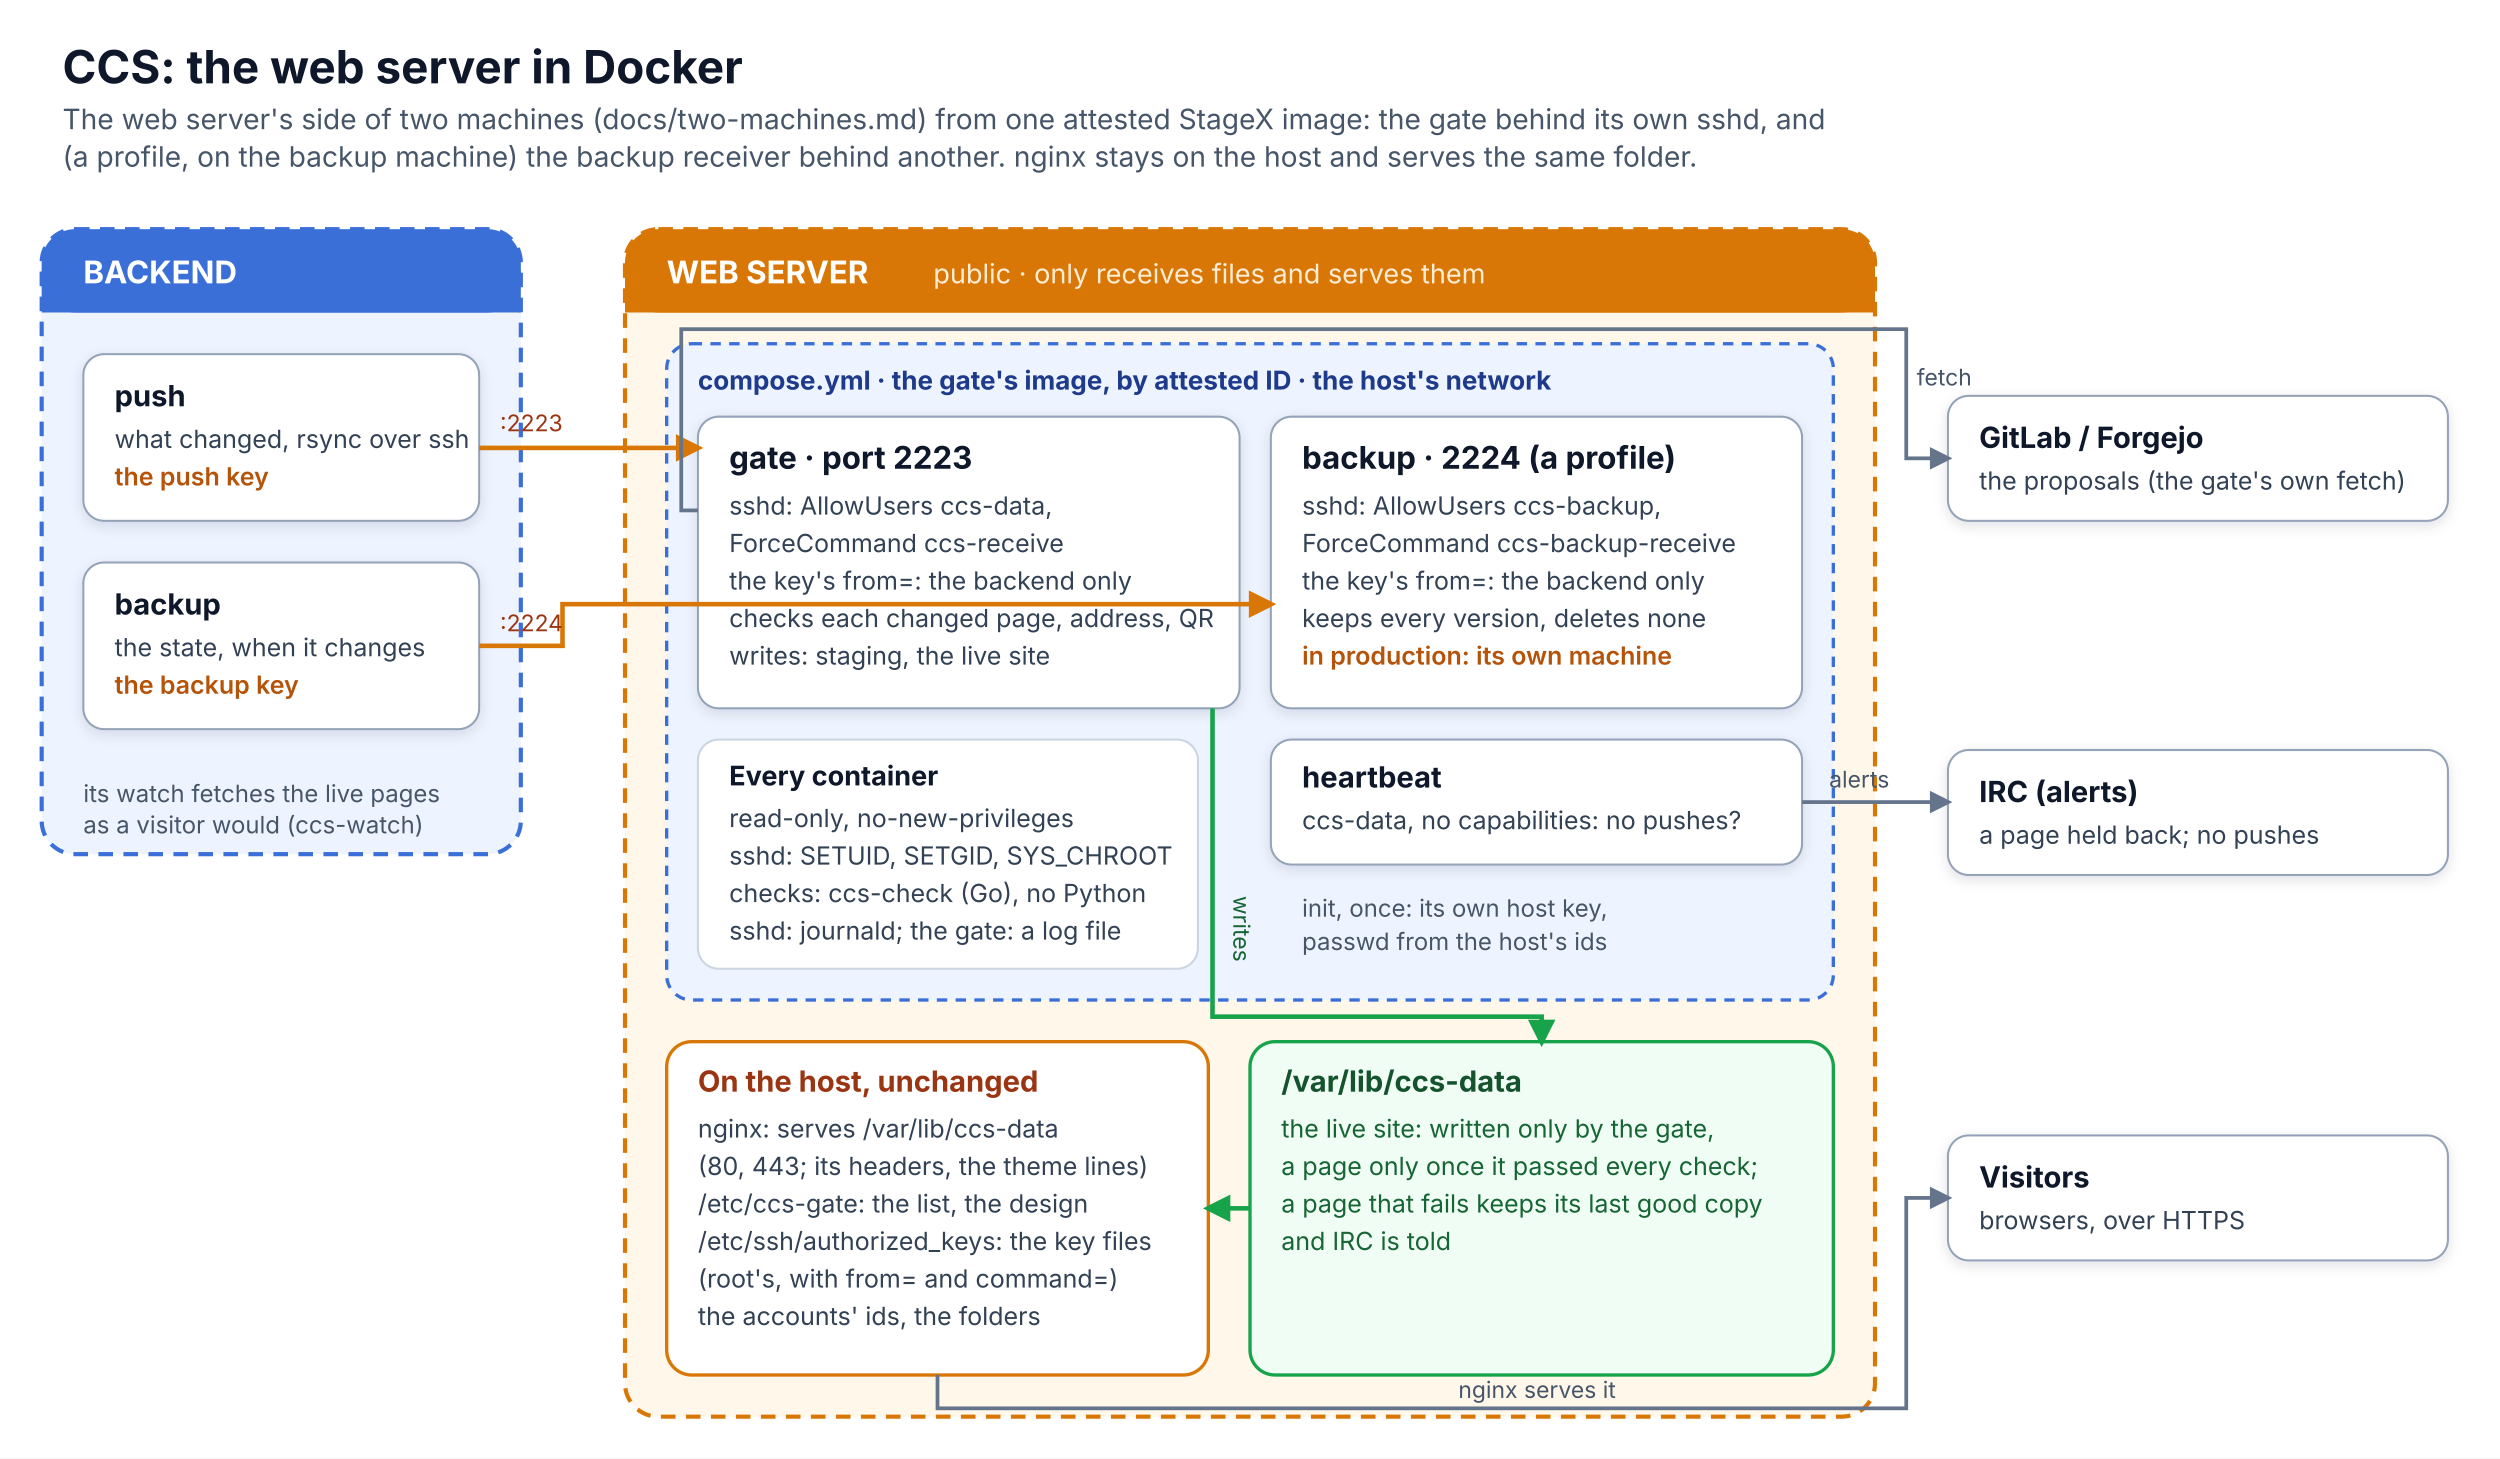
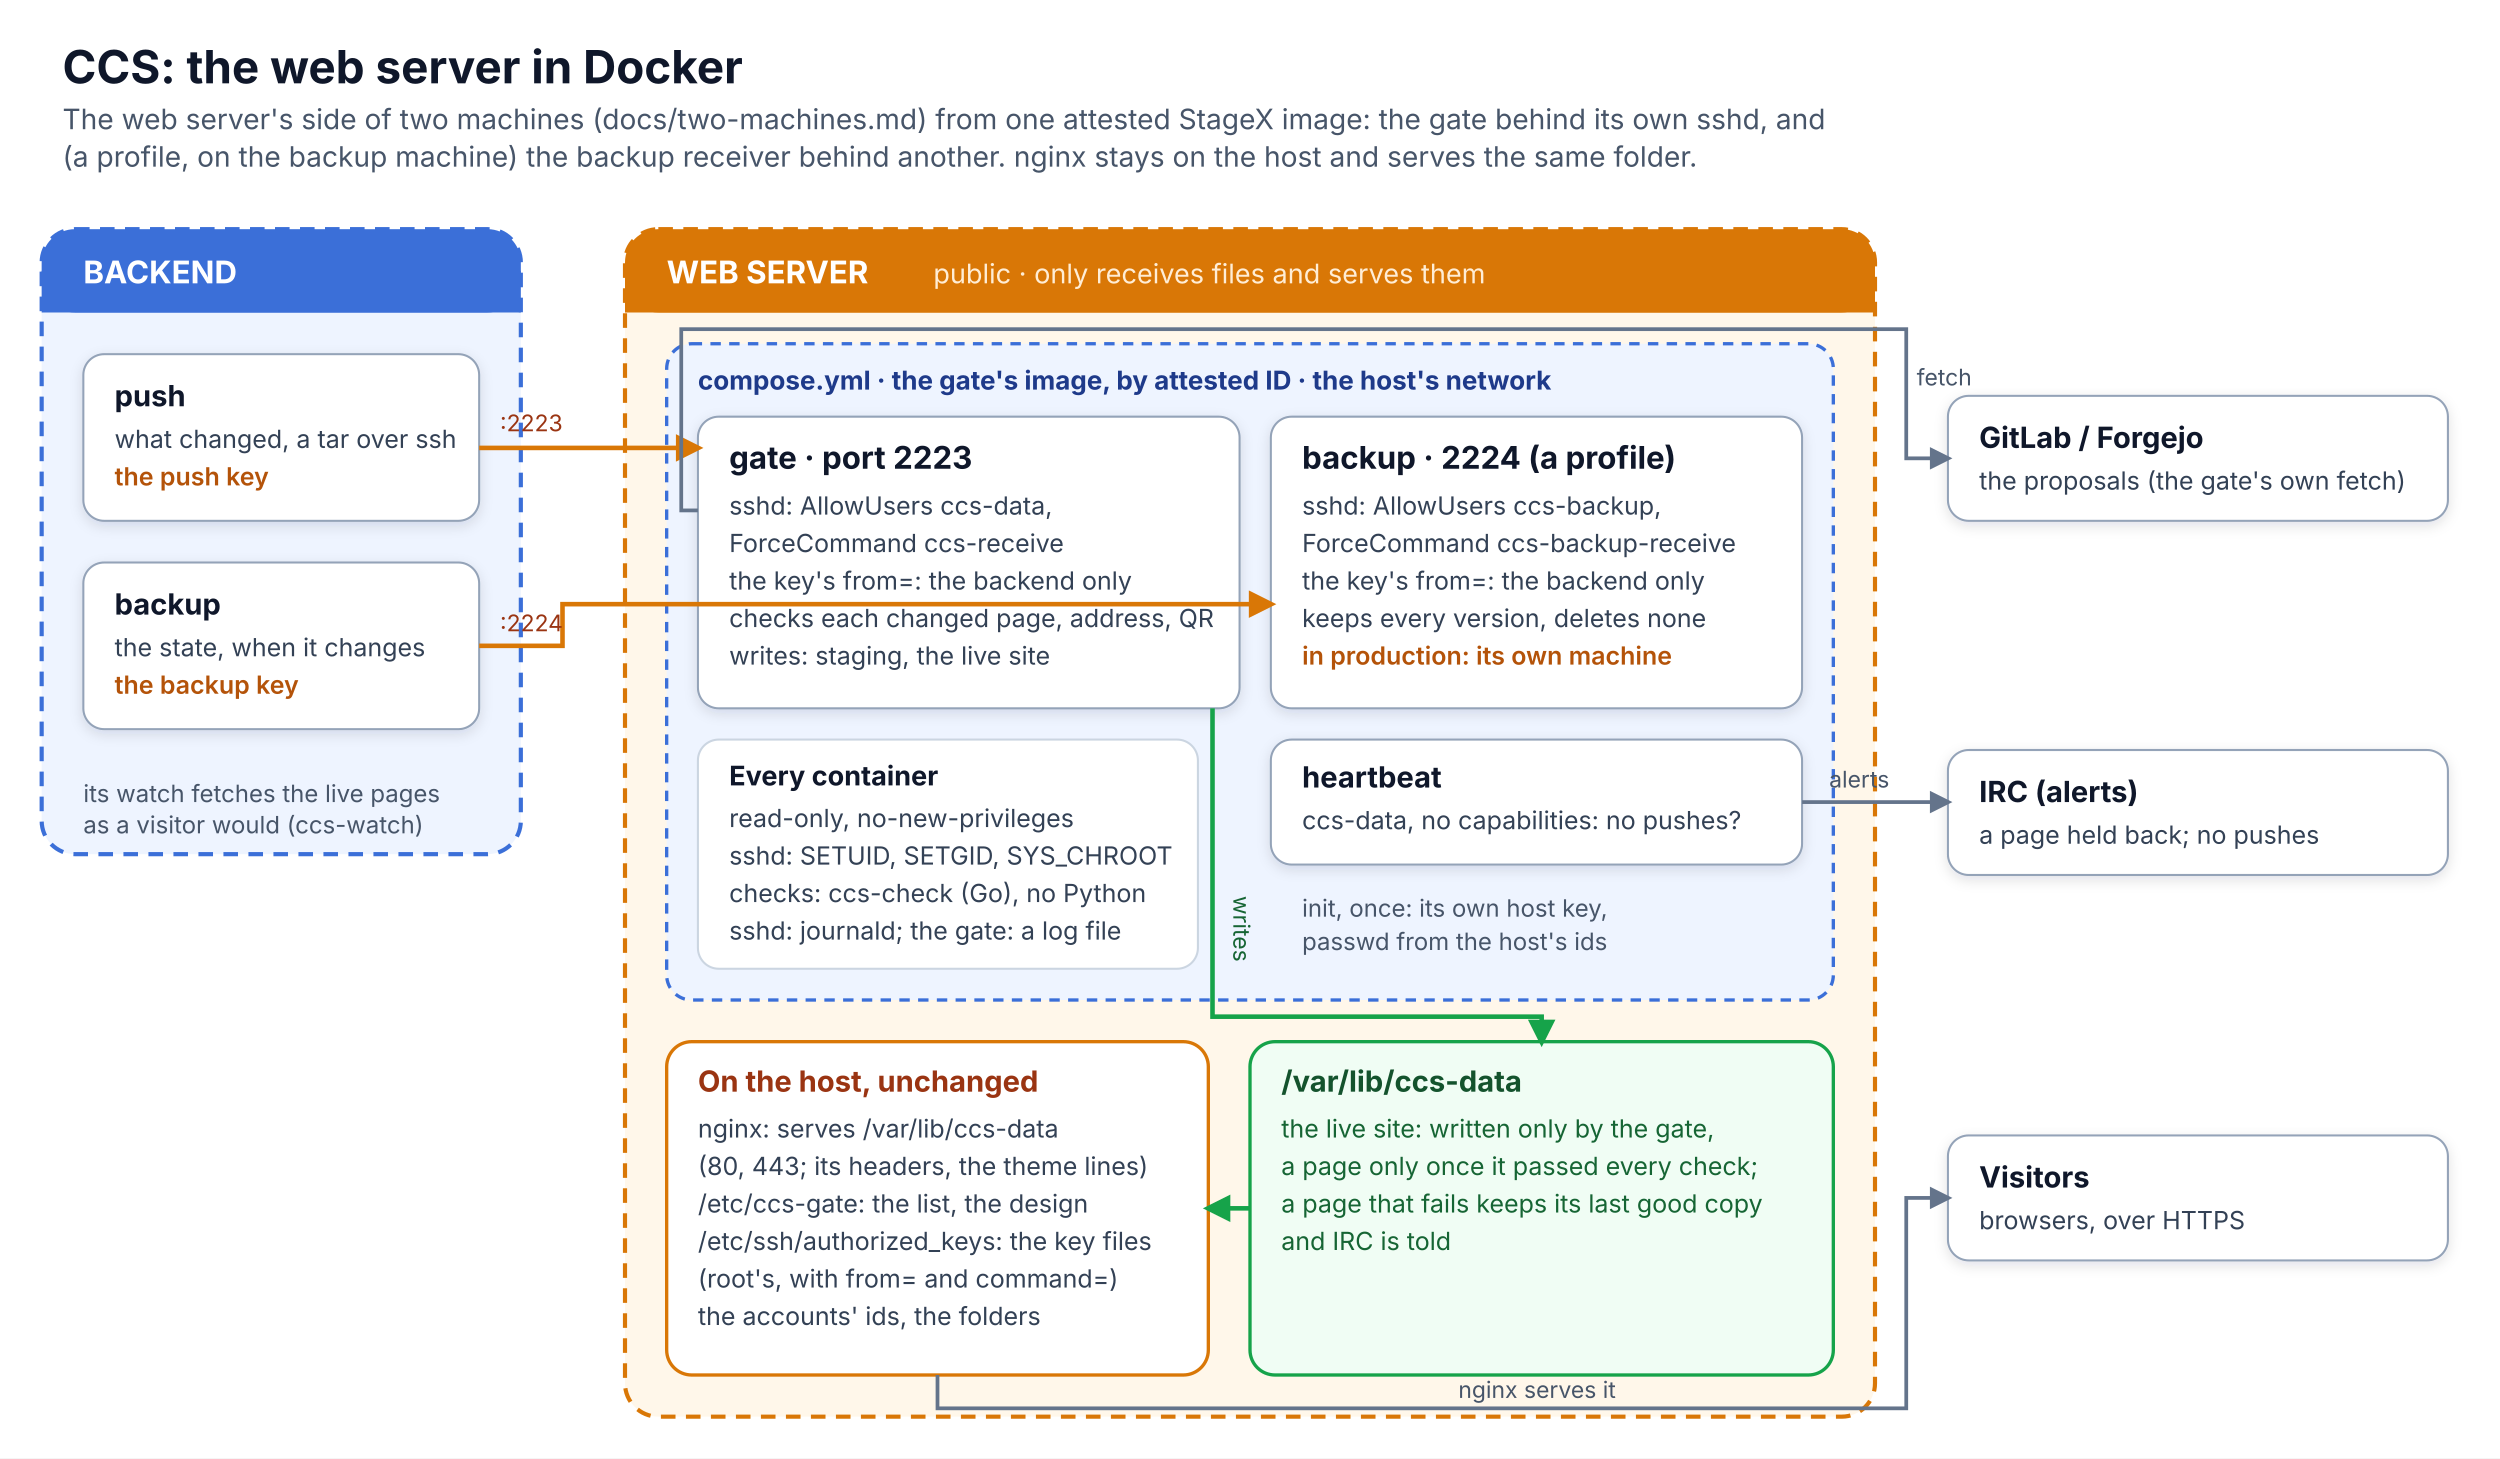
<svg xmlns="http://www.w3.org/2000/svg" viewBox="0 0 1200 700" width="1200" height="700" font-family="Inter, Helvetica, Arial, sans-serif">
  <defs>
    <filter id="sh" x="-10%" y="-10%" width="120%" height="130%">
      <feDropShadow dx="0" dy="2" stdDeviation="3" flood-color="#0f172a" flood-opacity="0.12" />
    </filter>
    <marker id="g" viewBox="0 0 10 10" refX="8" refY="5" markerWidth="6" markerHeight="6" orient="auto">
      <path d="M0,0 L10,5 L0,10 z" fill="#16a34a" />
    </marker>
    <marker id="s" viewBox="0 0 10 10" refX="8" refY="5" markerWidth="6" markerHeight="6" orient="auto">
      <path d="M0,0 L10,5 L0,10 z" fill="#64748b" />
    </marker>
    <marker id="o" viewBox="0 0 10 10" refX="8" refY="5" markerWidth="6" markerHeight="6" orient="auto">
      <path d="M0,0 L10,5 L0,10 z" fill="#d97706" />
    </marker>
  </defs>
  <rect width="1200" height="700" fill="#ffffff" />
  <text x="30" y="40" font-size="22" font-weight="700" fill="#0f172a">CCS: the web server in Docker</text>
  <text x="30" y="62" font-size="13.5" fill="#475569">The web server's side of two machines (docs/two-machines.md) from one attested StageX image: the gate behind its own sshd, and</text>
  <text x="30" y="80" font-size="13.5" fill="#475569">(a profile, on the backup machine) the backup receiver behind another. nginx stays on the host and serves the same folder.</text>
  <rect x="20" y="110" width="230" height="300" rx="16" fill="#eef4ff" stroke="#3b6fd8" stroke-width="2" stroke-dasharray="7 5" />
  <rect x="20" y="110" width="230" height="40" rx="16" fill="#3b6fd8" />
  <rect x="20" y="130" width="230" height="20" fill="#3b6fd8" />
  <text x="40" y="136" font-size="15" font-weight="700" fill="#ffffff">BACKEND</text>
  <g font-size="12" fill="#334155">
    <g filter="url(#sh)">
      <rect x="40" y="170" width="190" height="80" rx="10" fill="#ffffff" stroke="#94a3b8" />
    </g>
    <text x="55" y="195" font-size="14" font-weight="700" fill="#0f172a">push</text>
-     <text x="55" y="215">what changed, rsync over ssh</text>
+     <text x="55" y="215">what changed, a tar over ssh</text>
    <text x="55" y="233" fill="#b45309" font-weight="600">the push key</text>
    <g filter="url(#sh)">
      <rect x="40" y="270" width="190" height="80" rx="10" fill="#ffffff" stroke="#94a3b8" />
    </g>
    <text x="55" y="295" font-size="14" font-weight="700" fill="#0f172a">backup</text>
    <text x="55" y="315">the state, when it changes</text>
    <text x="55" y="333" fill="#b45309" font-weight="600">the backup key</text>
  </g>
  <text x="40" y="385" font-size="11.5" fill="#475569">its watch fetches the live pages</text>
  <text x="40" y="400" font-size="11.5" fill="#475569">as a visitor would (ccs-watch)</text>
  <rect x="300" y="110" width="600" height="570" rx="16" fill="#fff7ea" stroke="#d97706" stroke-width="2" stroke-dasharray="7 5" />
  <rect x="300" y="110" width="600" height="40" rx="16" fill="#d97706" />
  <rect x="300" y="130" width="600" height="20" fill="#d97706" />
  <text x="320" y="136" font-size="15" font-weight="700" fill="#ffffff">WEB SERVER</text>
  <text x="448" y="136" font-size="13" fill="#ffedd5">public · only receives files and serves them</text>
  <rect x="320" y="165" width="560" height="315" rx="12" fill="#eef4ff" stroke="#3b6fd8" stroke-width="1.6" stroke-dasharray="5 4" />
  <text x="335" y="187" font-size="12.5" font-weight="700" fill="#1e3a8a">compose.yml · the gate's image, by attested ID · the host's network</text>
  <g font-size="12" fill="#334155">
    <g filter="url(#sh)">
      <rect x="335" y="200" width="260" height="140" rx="10" fill="#ffffff" stroke="#94a3b8" />
    </g>
    <text x="350" y="225" font-size="15" font-weight="700" fill="#0f172a">gate · port 2223</text>
    <text x="350" y="247">sshd: AllowUsers ccs-data,</text>
    <text x="350" y="265">ForceCommand ccs-receive</text>
    <text x="350" y="283">the key's from=: the backend only</text>
    <text x="350" y="301">checks each changed page, address, QR</text>
    <text x="350" y="319">writes: staging, the live site</text>
    <g filter="url(#sh)">
      <rect x="610" y="200" width="255" height="140" rx="10" fill="#ffffff" stroke="#94a3b8" />
    </g>
    <text x="625" y="225" font-size="15" font-weight="700" fill="#0f172a">backup · 2224 (a profile)</text>
    <text x="625" y="247">sshd: AllowUsers ccs-backup,</text>
    <text x="625" y="265">ForceCommand ccs-backup-receive</text>
    <text x="625" y="283">the key's from=: the backend only</text>
    <text x="625" y="301">keeps every version, deletes none</text>
    <text x="625" y="319" fill="#b45309" font-weight="600">in production: its own machine</text>
    <g filter="url(#sh)">
      <rect x="610" y="355" width="255" height="60" rx="10" fill="#ffffff" stroke="#94a3b8" />
    </g>
    <text x="625" y="378" font-size="14" font-weight="700" fill="#0f172a">heartbeat</text>
    <text x="625" y="398">ccs-data, no capabilities: no pushes?</text>
    <rect x="335" y="355" width="240" height="110" rx="10" fill="#ffffff" stroke="#cbd5e1" />
    <text x="350" y="377" font-size="13" font-weight="700" fill="#0f172a">Every container</text>
    <text x="350" y="397">read-only, no-new-privileges</text>
    <text x="350" y="415">sshd: SETUID, SETGID, SYS_CHROOT</text>
    <text x="350" y="433">checks: ccs-check (Go), no Python</text>
    <text x="350" y="451">sshd: journald; the gate: a log file</text>
    <text x="625" y="440" font-size="11.5" fill="#475569">init, once: its own host key,</text>
    <text x="625" y="456" font-size="11.5" fill="#475569">passwd from the host's ids</text>
  </g>
  <rect x="320" y="500" width="260" height="160" rx="12" fill="#ffffff" stroke="#d97706" stroke-width="1.6" />
  <text x="335" y="524" font-size="14" font-weight="700" fill="#9a3412">On the host, unchanged</text>
  <g font-size="12" fill="#334155">
    <text x="335" y="546">nginx: serves /var/lib/ccs-data</text>
    <text x="335" y="564">(80, 443; its headers, the theme lines)</text>
    <text x="335" y="582">/etc/ccs-gate: the list, the design</text>
    <text x="335" y="600">/etc/ssh/authorized_keys: the key files</text>
    <text x="335" y="618">(root's, with from= and command=)</text>
    <text x="335" y="636">the accounts' ids, the folders</text>
  </g>
  <rect x="600" y="500" width="280" height="160" rx="12" fill="#f0fdf4" stroke="#16a34a" stroke-width="1.6" />
  <text x="615" y="524" font-size="14" font-weight="700" fill="#14532d">/var/lib/ccs-data</text>
  <g font-size="12" fill="#166534">
    <text x="615" y="546">the live site: written only by the gate,</text>
    <text x="615" y="564">a page only once it passed every check;</text>
    <text x="615" y="582">a page that fails keeps its last good copy</text>
    <text x="615" y="600">and IRC is told</text>
  </g>
  <g font-size="12" fill="#334155">
    <g filter="url(#sh)">
      <rect x="935" y="190" width="240" height="60" rx="10" fill="#ffffff" stroke="#94a3b8" />
    </g>
    <text x="950" y="215" font-size="14" font-weight="700" fill="#0f172a">GitLab / Forgejo</text>
    <text x="950" y="235">the proposals (the gate's own fetch)</text>
    <g filter="url(#sh)">
      <rect x="935" y="360" width="240" height="60" rx="10" fill="#ffffff" stroke="#94a3b8" />
    </g>
    <text x="950" y="385" font-size="14" font-weight="700" fill="#0f172a">IRC (alerts)</text>
    <text x="950" y="405">a page held back; no pushes</text>
    <g filter="url(#sh)">
      <rect x="935" y="545" width="240" height="60" rx="10" fill="#ffffff" stroke="#94a3b8" />
    </g>
    <text x="950" y="570" font-size="14" font-weight="700" fill="#0f172a">Visitors</text>
    <text x="950" y="590">browsers, over HTTPS</text>
  </g>
  <g fill="none" stroke-width="2.2">
    <path d="M230,215 H335" stroke="#d97706" marker-end="url(#o)" />
    <path d="M230,310 H270 V290 H610" stroke="#d97706" marker-end="url(#o)" />
    <path d="M582,340 V488 H740 V500" stroke="#16a34a" marker-end="url(#g)" />
    <path d="M600,580 H580" stroke="#16a34a" marker-end="url(#g)" />
  </g>
  <g fill="none" stroke="#64748b" stroke-width="1.8" marker-end="url(#s)">
    <path d="M335,245 H327 V158 H915 V220 H935" />
    <path d="M865,385 H935" />
    <path d="M450,660 V676 H915 V575 H935" />
  </g>
  <text x="240" y="207" font-size="11" fill="#9a3412">:2223</text>
  <text x="240" y="303" font-size="11" fill="#9a3412">:2224</text>
  <text x="920" y="185" font-size="11" fill="#475569">fetch</text>
  <text x="878" y="378" font-size="11" fill="#475569">alerts</text>
  <text x="700" y="671" font-size="11" fill="#475569">nginx serves it</text>
  <text x="592" y="430" font-size="11" fill="#166534" transform="rotate(90 592 430)">writes</text>
</svg>
